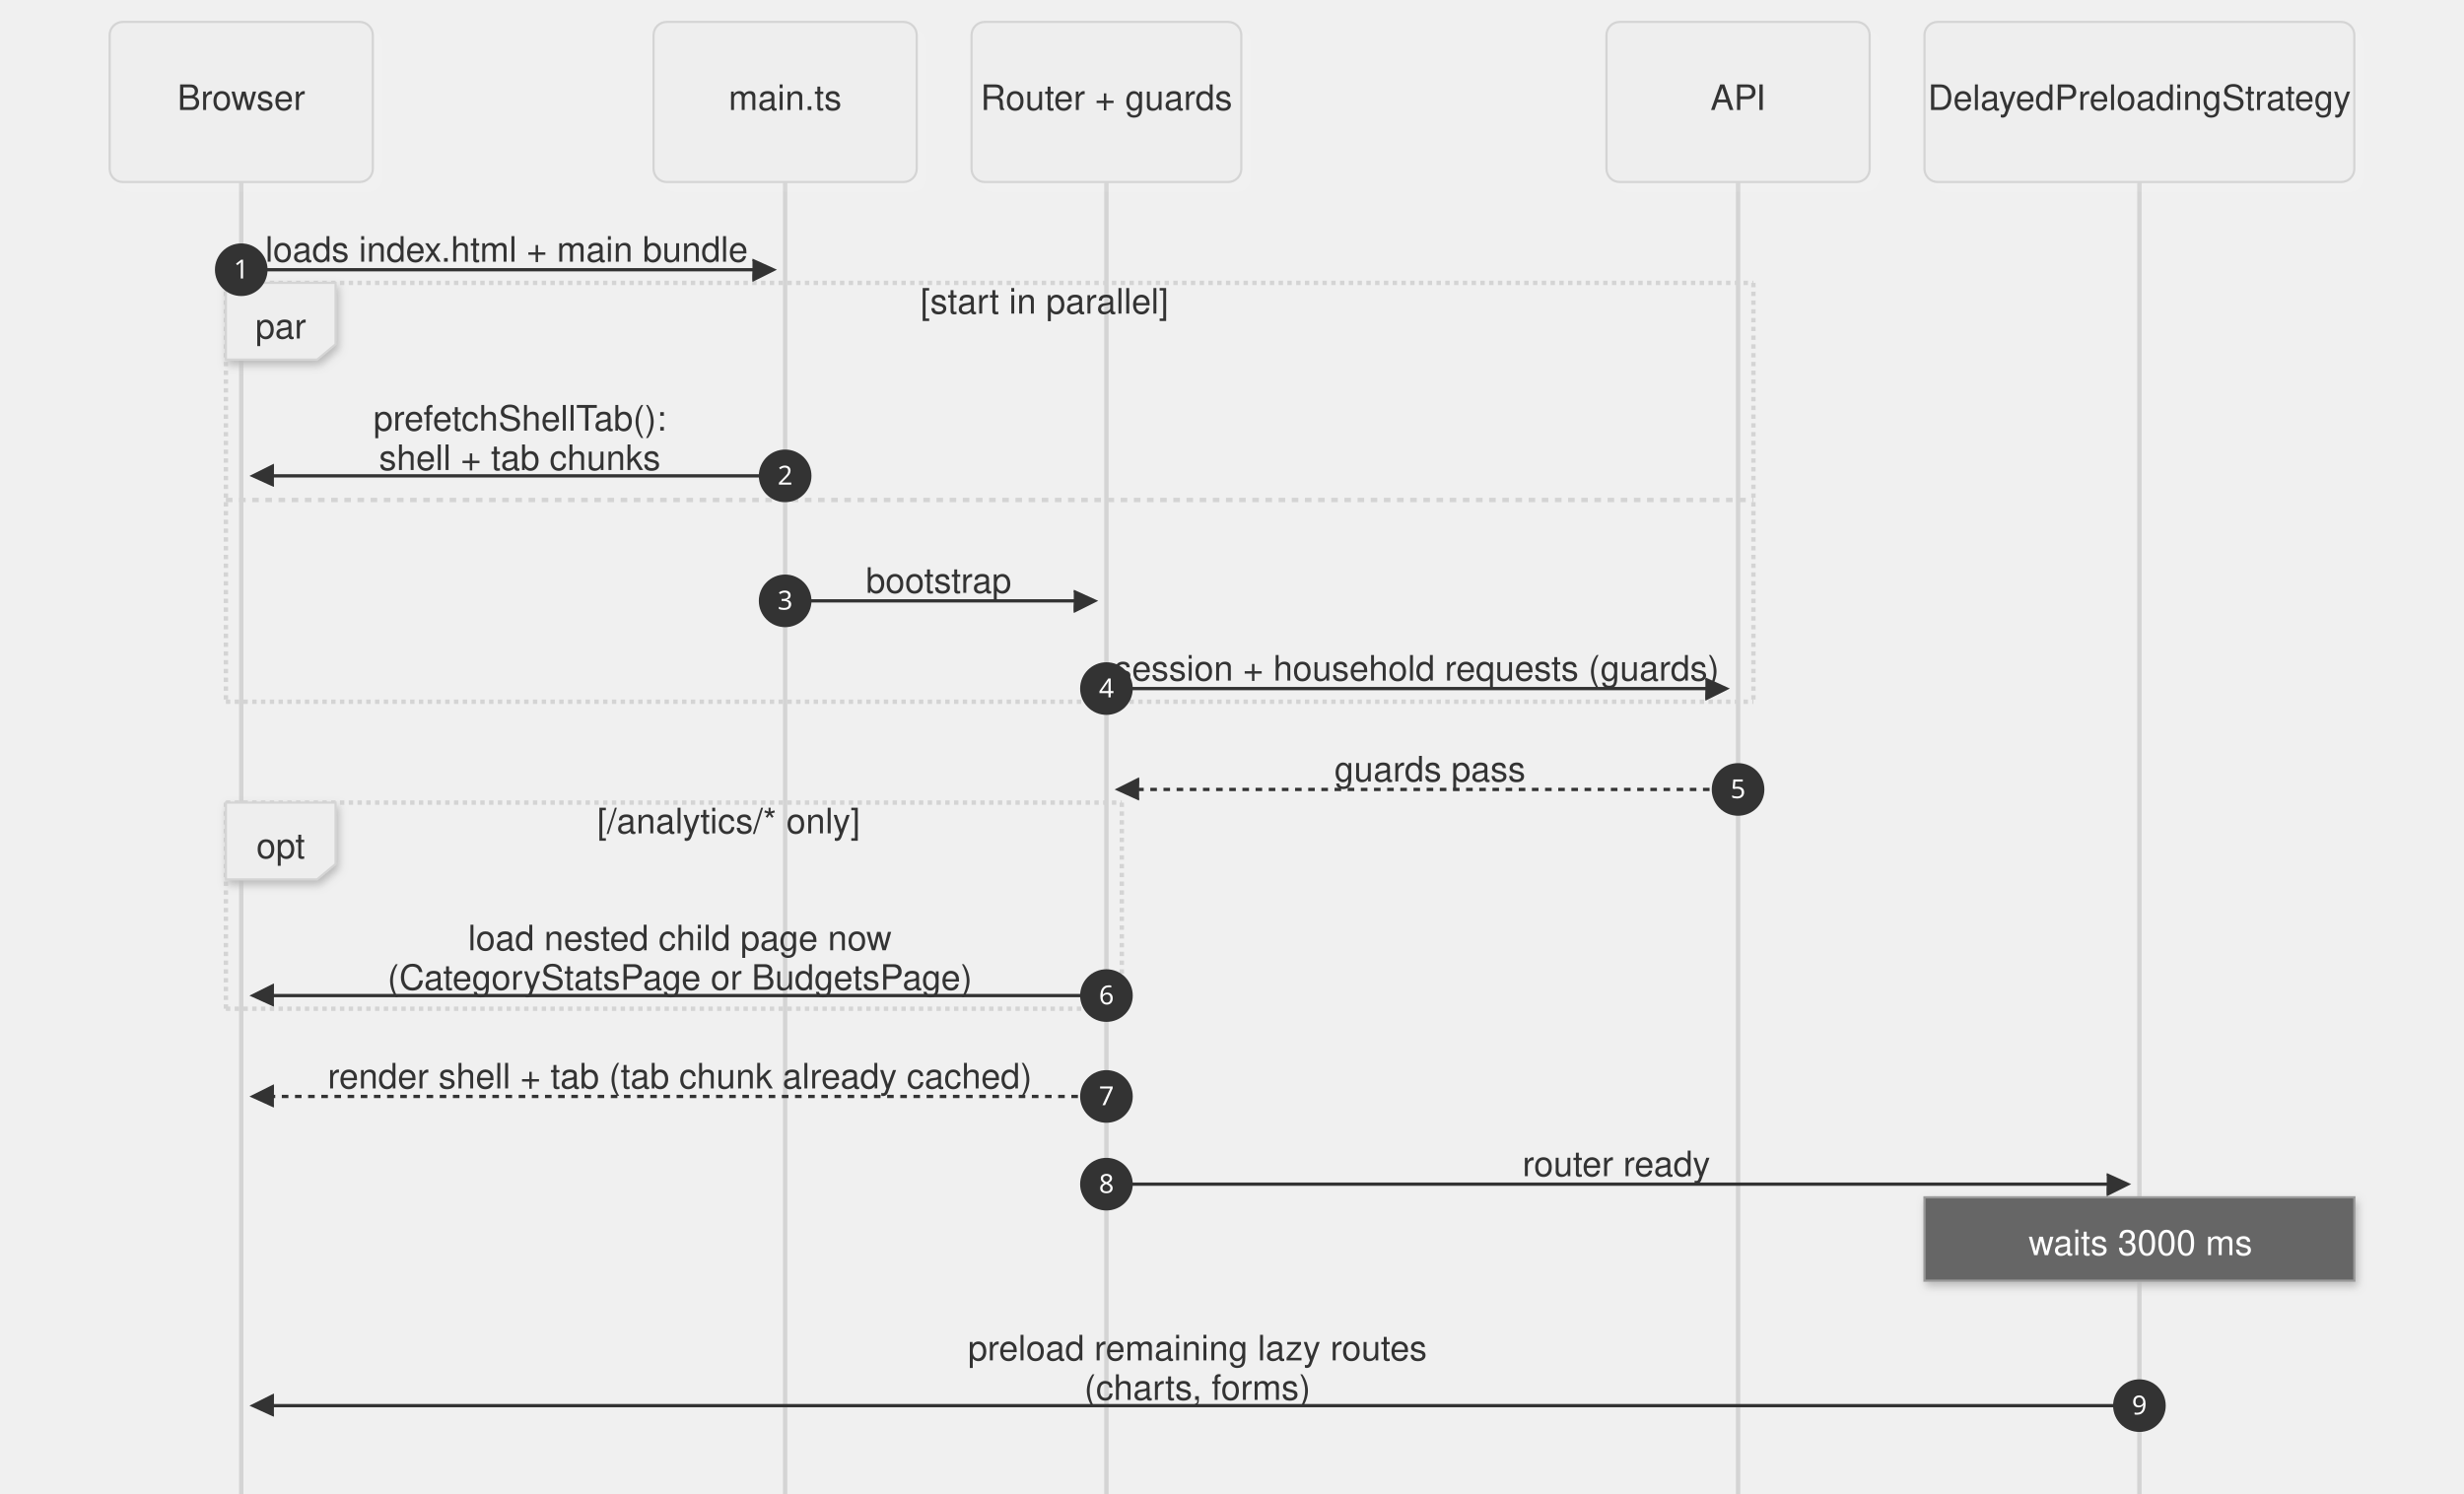
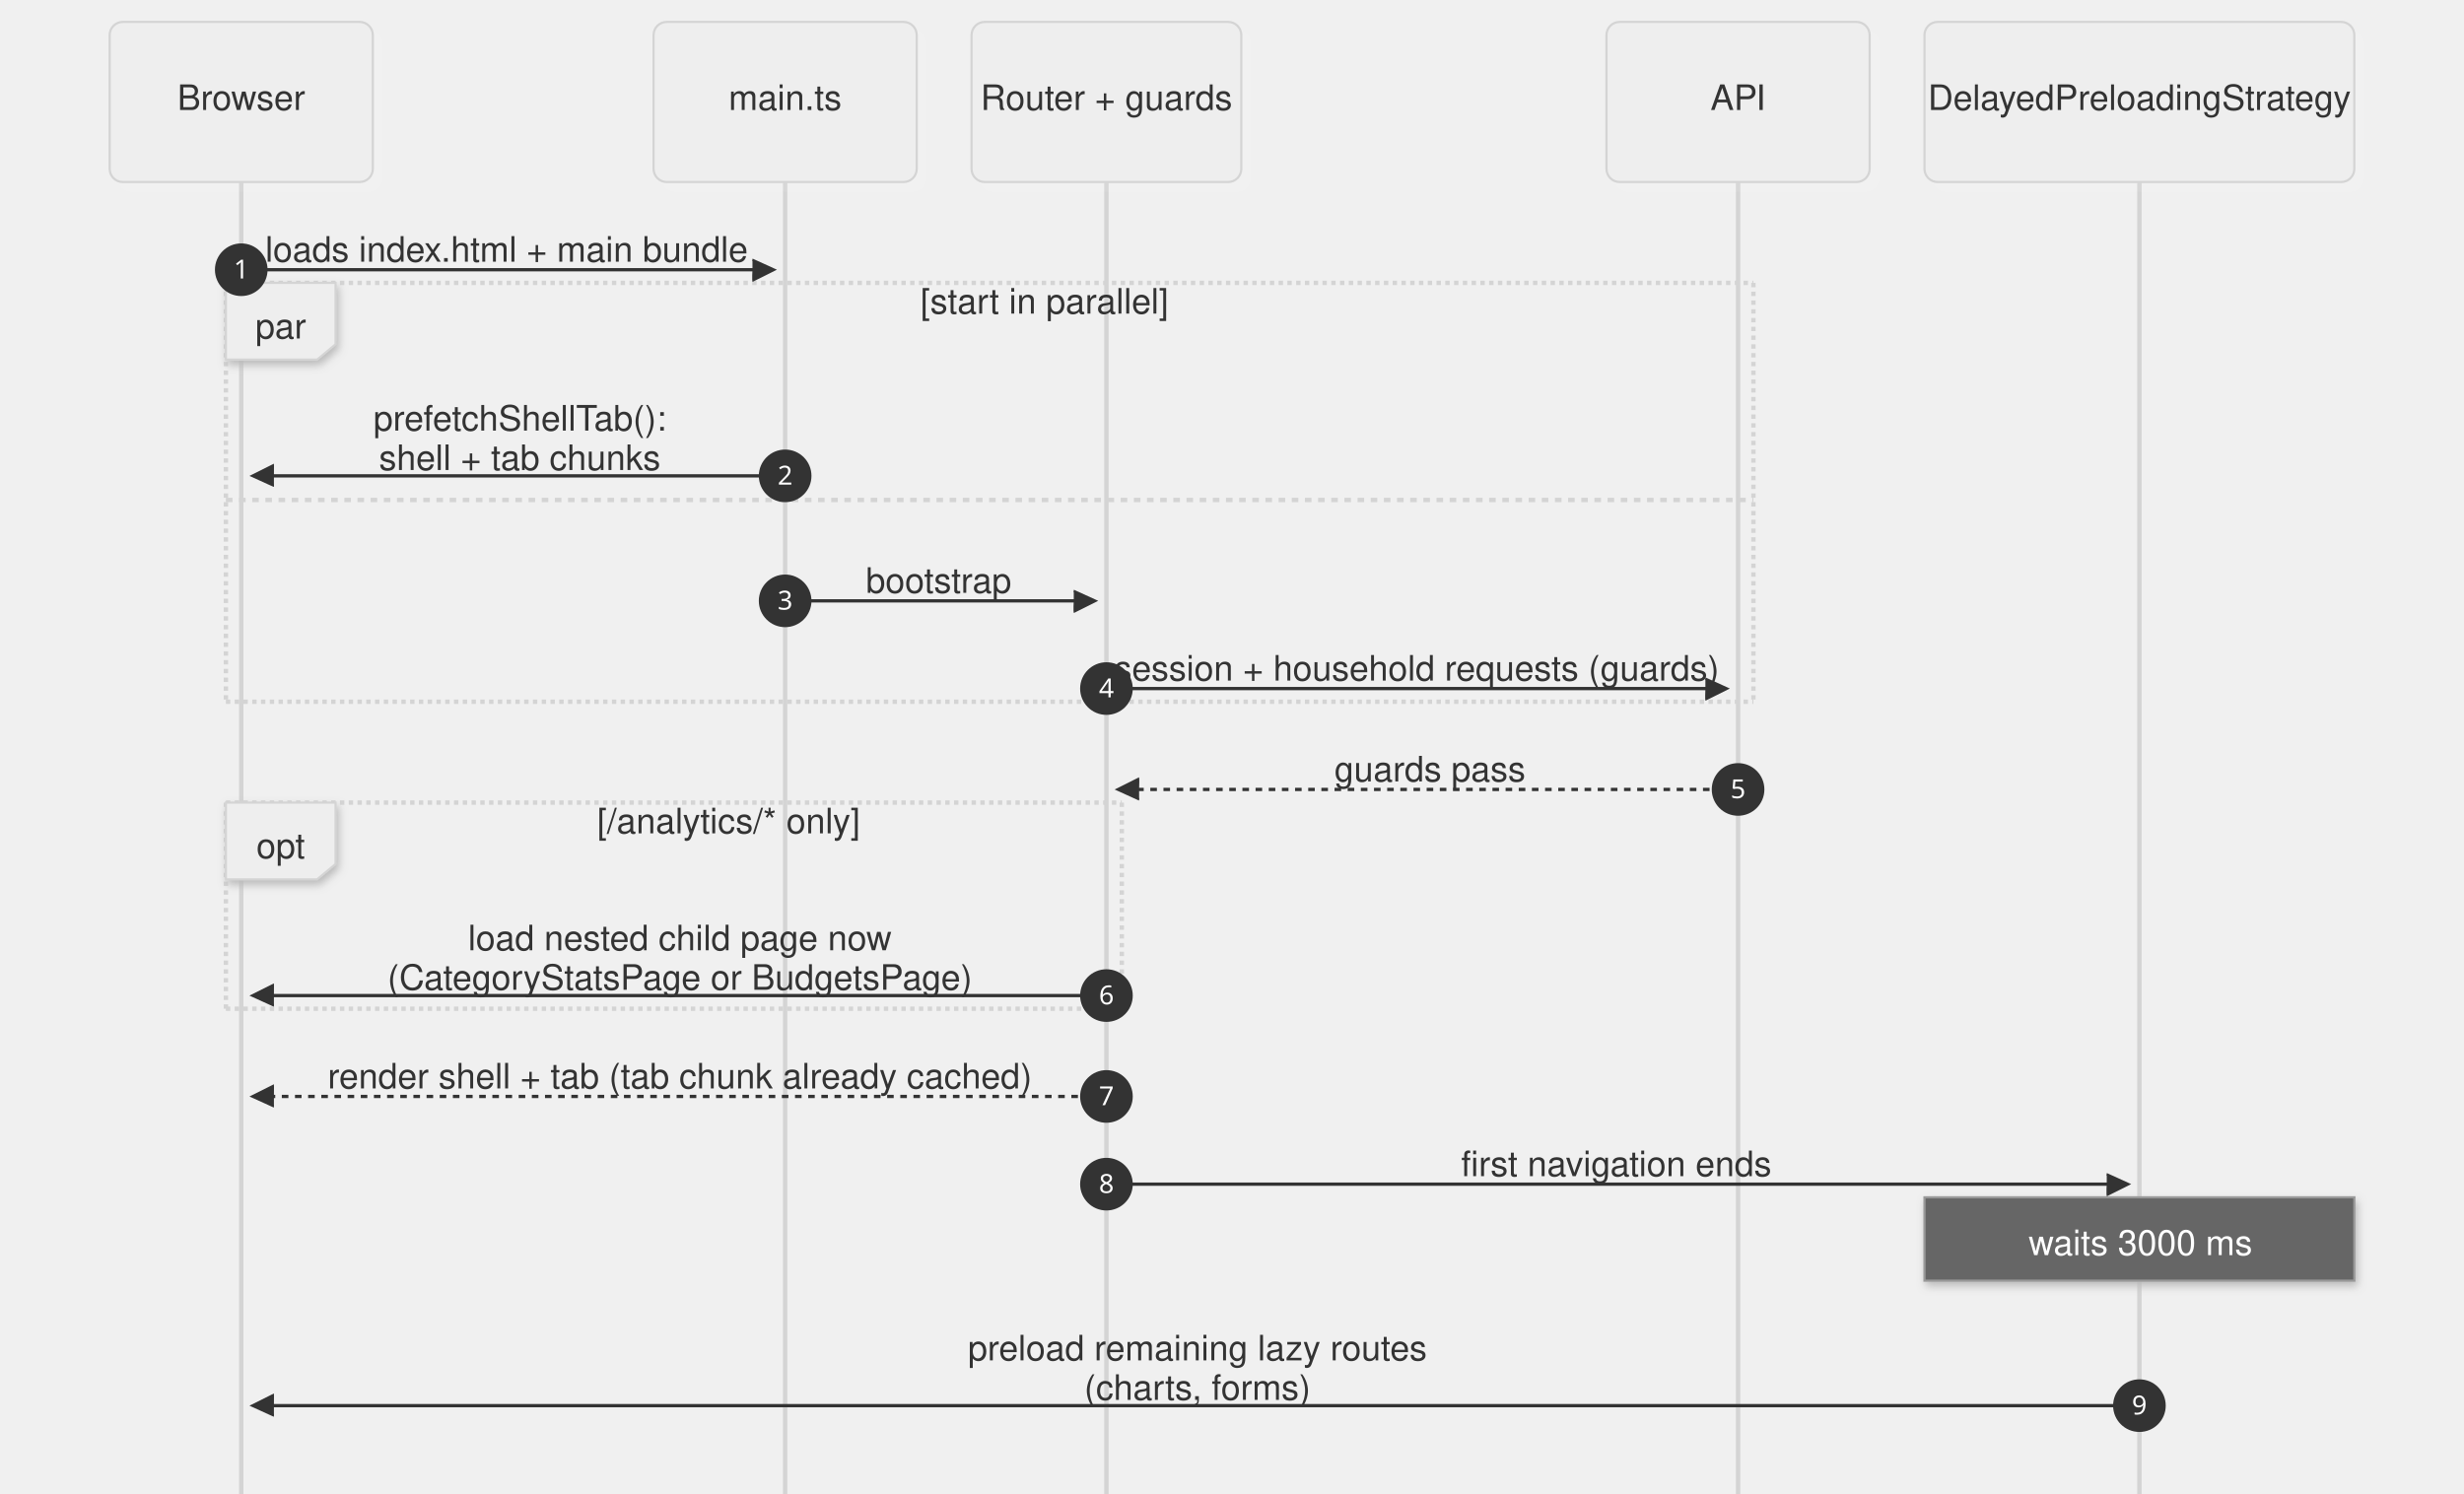
<svg xmlns="http://www.w3.org/2000/svg" id="my-svg" width="100%" style="max-width: 1123.5px; background-color: white;" viewBox="-50 -10 1123.5 681" role="graphics-document document" aria-roledescription="sequence">
  <g>
    <line id="actor4" x1="925.5" y1="73" x2="925.5" y2="2000" class="actor-line 200" stroke-width="0.5px" stroke="#999" name="P" data-et="life-line" data-id="P" />
    <g id="root-4" data-look="neo" data-et="participant" data-type="participant" data-id="P">
      <rect x="827.5" y="0" fill="#eaeaea" stroke="#666" width="196" height="73" name="P" rx="6" ry="6" class="actor actor-top" data-look="neo" filter="url(#my-svg-drop-shadow)" />
      <text x="925.5" y="36.5" dominant-baseline="central" alignment-baseline="central" class="actor actor-box" style="text-anchor: middle; font-size: 16px; font-weight: 400;">
        <tspan x="925.5" dy="0">DelayedPreloadingStrategy</tspan>
      </text>
    </g>
  </g>
  <g>
    <line id="actor3" x1="742.5" y1="73" x2="742.5" y2="2000" class="actor-line 200" stroke-width="0.5px" stroke="#999" name="API" data-et="life-line" data-id="API" />
    <g id="root-3" data-look="neo" data-et="participant" data-type="participant" data-id="API">
      <rect x="682.5" y="0" fill="#eaeaea" stroke="#666" width="120" height="73" name="API" rx="6" ry="6" class="actor actor-top" data-look="neo" filter="url(#my-svg-drop-shadow)" />
      <text x="742.5" y="36.5" dominant-baseline="central" alignment-baseline="central" class="actor actor-box" style="text-anchor: middle; font-size: 16px; font-weight: 400;">
        <tspan x="742.5" dy="0">API</tspan>
      </text>
    </g>
  </g>
  <g>
    <line id="actor2" x1="454.5" y1="73" x2="454.5" y2="2000" class="actor-line 200" stroke-width="0.5px" stroke="#999" name="R" data-et="life-line" data-id="R" />
    <g id="root-2" data-look="neo" data-et="participant" data-type="participant" data-id="R">
      <rect x="393" y="0" fill="#eaeaea" stroke="#666" width="123" height="73" name="R" rx="6" ry="6" class="actor actor-top" data-look="neo" filter="url(#my-svg-drop-shadow)" />
      <text x="454.5" y="36.5" dominant-baseline="central" alignment-baseline="central" class="actor actor-box" style="text-anchor: middle; font-size: 16px; font-weight: 400;">
        <tspan x="454.5" dy="0">Router + guards</tspan>
      </text>
    </g>
  </g>
  <g>
    <line id="actor1" x1="308" y1="73" x2="308" y2="2000" class="actor-line 200" stroke-width="0.5px" stroke="#999" name="M" data-et="life-line" data-id="M" />
    <g id="root-1" data-look="neo" data-et="participant" data-type="participant" data-id="M">
      <rect x="248" y="0" fill="#eaeaea" stroke="#666" width="120" height="73" name="M" rx="6" ry="6" class="actor actor-top" data-look="neo" filter="url(#my-svg-drop-shadow)" />
      <text x="308" y="36.5" dominant-baseline="central" alignment-baseline="central" class="actor actor-box" style="text-anchor: middle; font-size: 16px; font-weight: 400;">
        <tspan x="308" dy="0">main.ts</tspan>
      </text>
    </g>
  </g>
  <g>
    <line id="actor0" x1="60" y1="73" x2="60" y2="2000" class="actor-line 200" stroke-width="0.5px" stroke="#999" name="B" data-et="life-line" data-id="B" />
    <g id="root-0" data-look="neo" data-et="participant" data-type="participant" data-id="B">
      <rect x="0" y="0" fill="#eaeaea" stroke="#666" width="120" height="73" name="B" rx="6" ry="6" class="actor actor-top" data-look="neo" filter="url(#my-svg-drop-shadow)" />
      <text x="60" y="36.5" dominant-baseline="central" alignment-baseline="central" class="actor actor-box" style="text-anchor: middle; font-size: 16px; font-weight: 400;">
        <tspan x="60" dy="0">Browser</tspan>
      </text>
    </g>
  </g>
  <style>#my-svg{font-family:Helvetica Neue,Helvetica,Arial,sans-serif;font-size:14px;fill:#000000;}@keyframes edge-animation-frame{from{stroke-dashoffset:0;}}@keyframes dash{to{stroke-dashoffset:0;}}#my-svg .edge-animation-slow{stroke-dasharray:9,5!important;stroke-dashoffset:900;animation:dash 50s linear infinite;stroke-linecap:round;}#my-svg .edge-animation-fast{stroke-dasharray:9,5!important;stroke-dashoffset:900;animation:dash 20s linear infinite;stroke-linecap:round;}#my-svg .error-icon{fill:#552222;}#my-svg .error-text{fill:#552222;stroke:#552222;}#my-svg .edge-thickness-normal{stroke-width:1px;}#my-svg .edge-thickness-thick{stroke-width:3.5px;}#my-svg .edge-pattern-solid{stroke-dasharray:0;}#my-svg .edge-thickness-invisible{stroke-width:0;fill:none;}#my-svg .edge-pattern-dashed{stroke-dasharray:3;}#my-svg .edge-pattern-dotted{stroke-dasharray:2;}#my-svg .marker{fill:#666;stroke:#666;}#my-svg .marker.cross{stroke:#666;}#my-svg svg{font-family:Helvetica Neue,Helvetica,Arial,sans-serif;font-size:14px;}#my-svg p{margin:0;}#my-svg .actor{stroke:hsl(0, 0%, 83%);fill:#eee;stroke-width:1;}#my-svg rect.actor.outer-path[data-look="neo"]{filter:drop-shadow( 1px 2px 2px rgba(185,185,185,1));}#my-svg rect.note[data-look="neo"]{stroke:#999;fill:#666;filter:drop-shadow( 1px 2px 2px rgba(185,185,185,1));}#my-svg text.actor&gt;tspan{fill:#333;stroke:none;}#my-svg .actor-line{stroke:hsl(0, 0%, 83%);}#my-svg .innerArc{stroke-width:1.5;stroke-dasharray:none;}#my-svg .messageLine0{stroke-width:1.5;stroke-dasharray:none;stroke:#333;}#my-svg .messageLine1{stroke-width:1.5;stroke-dasharray:2,2;stroke:#333;}#my-svg [id$="-arrowhead"] path{fill:#333;stroke:#333;}#my-svg .sequenceNumber{fill:white;}#my-svg [id$="-sequencenumber"]{fill:#333;}#my-svg [id$="-crosshead"] path{fill:#333;stroke:#333;}#my-svg .messageText{fill:#333;stroke:none;}#my-svg .labelBox{stroke:hsl(0, 0%, 83%);fill:#eee;filter:drop-shadow( 1px 2px 2px rgba(185,185,185,1));}#my-svg .labelText,#my-svg .labelText&gt;tspan{fill:#333;stroke:none;}#my-svg .loopText,#my-svg .loopText&gt;tspan{fill:#333;stroke:none;}#my-svg .sectionTitle,#my-svg .sectionTitle&gt;tspan{fill:#333;stroke:none;}#my-svg .loopLine{stroke-width:2px;stroke-dasharray:2,2;stroke:hsl(0, 0%, 83%);fill:hsl(0, 0%, 83%);}#my-svg .note{stroke:#999;fill:#666;}#my-svg .noteText,#my-svg .noteText&gt;tspan{fill:#fff;stroke:none;}#my-svg .activation0{fill:#f4f4f4;stroke:#666;}#my-svg .activation1{fill:#f4f4f4;stroke:#666;}#my-svg .activation2{fill:#f4f4f4;stroke:#666;}#my-svg .actorPopupMenu{position:absolute;}#my-svg .actorPopupMenuPanel{position:absolute;fill:#eee;box-shadow:0px 8px 16px 0px rgba(0,0,0,0.2);filter:drop-shadow(3px 5px 2px rgb(0 0 0 / 0.4));}#my-svg .actor-man circle,#my-svg line{fill:#eee;stroke-width:2px;}#my-svg g rect.rect{filter:drop-shadow( 1px 2px 2px rgba(185,185,185,1));stroke:#999;}#my-svg .node .neo-node{stroke:#999;}#my-svg [data-look="neo"].node rect,#my-svg [data-look="neo"].cluster rect,#my-svg [data-look="neo"].node polygon{stroke:url(#my-svg-gradient);filter:drop-shadow( 1px 2px 2px rgba(185,185,185,1));}#my-svg [data-look="neo"].swimlane.cluster rect{filter:none;}#my-svg [data-look="neo"].node path{stroke:url(#my-svg-gradient);stroke-width:1px;}#my-svg [data-look="neo"].node .outer-path{filter:drop-shadow( 1px 2px 2px rgba(185,185,185,1));}#my-svg [data-look="neo"].node .neo-line path{stroke:#999;filter:none;}#my-svg [data-look="neo"].node circle{stroke:url(#my-svg-gradient);filter:drop-shadow( 1px 2px 2px rgba(185,185,185,1));}#my-svg [data-look="neo"].node circle .state-start{fill:#000000;}#my-svg [data-look="neo"].icon-shape .icon{fill:url(#my-svg-gradient);filter:drop-shadow( 1px 2px 2px rgba(185,185,185,1));}#my-svg [data-look="neo"].icon-shape .icon-neo path{stroke:url(#my-svg-gradient);filter:drop-shadow( 1px 2px 2px rgba(185,185,185,1));}#my-svg :root{--mermaid-font-family:"trebuchet ms",verdana,arial,sans-serif;}</style>
  <g />
  <defs>
    <symbol id="my-svg-computer" width="24" height="24">
      <path transform="scale(.5)" d="M2 2v13h20v-13h-20zm18 11h-16v-9h16v9zm-10.228 6l.466-1h3.524l.467 1h-4.457zm14.228 3h-24l2-6h2.104l-1.33 4h18.45l-1.297-4h2.073l2 6zm-5-10h-14v-7h14v7z" />
    </symbol>
  </defs>
  <defs>
    <symbol id="my-svg-database" fill-rule="evenodd" clip-rule="evenodd">
      <path transform="scale(.5)" d="M12.258.001l.256.004.255.005.253.008.251.01.249.012.247.015.246.016.242.019.241.02.239.023.236.024.233.027.231.028.229.031.225.032.223.034.22.036.217.038.214.04.211.041.208.043.205.045.201.046.198.048.194.05.191.051.187.053.183.054.18.056.175.057.172.059.168.06.163.061.16.063.155.064.15.066.074.033.073.033.071.034.07.034.069.035.068.035.067.035.066.035.064.036.064.036.062.036.06.036.06.037.058.037.058.037.055.038.055.038.053.038.052.038.051.039.05.039.048.039.047.039.045.04.044.04.043.04.041.04.04.041.039.041.037.041.036.041.034.041.033.042.032.042.03.042.029.042.027.042.026.043.024.043.023.043.021.043.02.043.018.044.017.043.015.044.013.044.012.044.011.045.009.044.007.045.006.045.004.045.002.045.001.045v17l-.001.045-.002.045-.004.045-.006.045-.007.045-.009.044-.011.045-.012.044-.013.044-.015.044-.017.043-.018.044-.02.043-.021.043-.023.043-.024.043-.026.043-.027.042-.029.042-.03.042-.032.042-.033.042-.034.041-.036.041-.037.041-.039.041-.04.041-.041.04-.043.04-.044.04-.045.04-.047.039-.048.039-.05.039-.051.039-.052.038-.053.038-.055.038-.055.038-.058.037-.058.037-.06.037-.06.036-.062.036-.064.036-.064.036-.066.035-.067.035-.068.035-.069.035-.07.034-.071.034-.073.033-.074.033-.15.066-.155.064-.16.063-.163.061-.168.06-.172.059-.175.057-.18.056-.183.054-.187.053-.191.051-.194.05-.198.048-.201.046-.205.045-.208.043-.211.041-.214.04-.217.038-.22.036-.223.034-.225.032-.229.031-.231.028-.233.027-.236.024-.239.023-.241.02-.242.019-.246.016-.247.015-.249.012-.251.01-.253.008-.255.005-.256.004-.258.001-.258-.001-.256-.004-.255-.005-.253-.008-.251-.01-.249-.012-.247-.015-.245-.016-.243-.019-.241-.02-.238-.023-.236-.024-.234-.027-.231-.028-.228-.031-.226-.032-.223-.034-.22-.036-.217-.038-.214-.04-.211-.041-.208-.043-.204-.045-.201-.046-.198-.048-.195-.05-.19-.051-.187-.053-.184-.054-.179-.056-.176-.057-.172-.059-.167-.06-.164-.061-.159-.063-.155-.064-.151-.066-.074-.033-.072-.033-.072-.034-.07-.034-.069-.035-.068-.035-.067-.035-.066-.035-.064-.036-.063-.036-.062-.036-.061-.036-.06-.037-.058-.037-.057-.037-.056-.038-.055-.038-.053-.038-.052-.038-.051-.039-.049-.039-.049-.039-.046-.039-.046-.04-.044-.04-.043-.04-.041-.04-.04-.041-.039-.041-.037-.041-.036-.041-.034-.041-.033-.042-.032-.042-.03-.042-.029-.042-.027-.042-.026-.043-.024-.043-.023-.043-.021-.043-.02-.043-.018-.044-.017-.043-.015-.044-.013-.044-.012-.044-.011-.045-.009-.044-.007-.045-.006-.045-.004-.045-.002-.045-.001-.045v-17l.001-.045.002-.045.004-.045.006-.045.007-.045.009-.044.011-.045.012-.044.013-.044.015-.044.017-.043.018-.044.02-.043.021-.043.023-.043.024-.043.026-.043.027-.042.029-.042.03-.042.032-.042.033-.042.034-.041.036-.041.037-.041.039-.041.04-.041.041-.04.043-.04.044-.04.046-.04.046-.039.049-.039.049-.039.051-.039.052-.038.053-.038.055-.038.056-.038.057-.037.058-.037.06-.037.061-.036.062-.036.063-.036.064-.036.066-.035.067-.035.068-.035.069-.035.07-.034.072-.034.072-.033.074-.033.151-.066.155-.064.159-.063.164-.061.167-.06.172-.059.176-.057.179-.056.184-.054.187-.053.19-.051.195-.05.198-.048.201-.046.204-.045.208-.043.211-.041.214-.04.217-.038.22-.036.223-.034.226-.032.228-.031.231-.028.234-.027.236-.024.238-.023.241-.02.243-.019.245-.016.247-.015.249-.012.251-.01.253-.008.255-.005.256-.004.258-.001.258.001zm-9.258 20.499v.01l.001.021.003.021.004.022.005.021.006.022.007.022.009.023.01.022.011.023.012.023.013.023.015.023.016.024.017.023.018.024.019.024.021.024.022.025.023.024.024.025.052.049.056.05.061.051.066.051.07.051.075.051.079.052.084.052.088.052.092.052.097.052.102.051.105.052.11.052.114.051.119.051.123.051.127.05.131.05.135.05.139.048.144.049.147.047.152.047.155.047.16.045.163.045.167.043.171.043.176.041.178.041.183.039.187.039.19.037.194.035.197.035.202.033.204.031.209.03.212.029.216.027.219.025.222.024.226.021.23.02.233.018.236.016.24.015.243.012.246.01.249.008.253.005.256.004.259.001.26-.001.257-.004.254-.005.25-.008.247-.011.244-.012.241-.014.237-.016.233-.018.231-.021.226-.021.224-.024.22-.026.216-.027.212-.028.21-.031.205-.031.202-.034.198-.034.194-.036.191-.037.187-.039.183-.04.179-.04.175-.042.172-.043.168-.044.163-.045.16-.046.155-.046.152-.047.148-.048.143-.049.139-.049.136-.05.131-.05.126-.05.123-.051.118-.052.114-.051.11-.052.106-.052.101-.052.096-.052.092-.052.088-.053.083-.051.079-.052.074-.052.07-.051.065-.051.06-.051.056-.05.051-.05.023-.024.023-.025.021-.024.02-.024.019-.024.018-.024.017-.024.015-.023.014-.024.013-.023.012-.023.01-.023.01-.022.008-.022.006-.022.006-.022.004-.022.004-.021.001-.021.001-.021v-4.127l-.077.055-.08.053-.083.054-.085.053-.087.052-.09.052-.093.051-.095.05-.097.05-.1.049-.102.049-.105.048-.106.047-.109.047-.111.046-.114.045-.115.045-.118.044-.12.043-.122.042-.124.042-.126.041-.128.04-.13.04-.132.038-.134.038-.135.037-.138.037-.139.035-.142.035-.143.034-.144.033-.147.032-.148.031-.15.03-.151.03-.153.029-.154.027-.156.027-.158.026-.159.025-.161.024-.162.023-.163.022-.165.021-.166.02-.167.019-.169.018-.169.017-.171.016-.173.015-.173.014-.175.013-.175.012-.177.011-.178.01-.179.008-.179.008-.181.006-.182.005-.182.004-.184.003-.184.002h-.37l-.184-.002-.184-.003-.182-.004-.182-.005-.181-.006-.179-.008-.179-.008-.178-.01-.176-.011-.176-.012-.175-.013-.173-.014-.172-.015-.171-.016-.17-.017-.169-.018-.167-.019-.166-.02-.165-.021-.163-.022-.162-.023-.161-.024-.159-.025-.157-.026-.156-.027-.155-.027-.153-.029-.151-.03-.15-.03-.148-.031-.146-.032-.145-.033-.143-.034-.141-.035-.14-.035-.137-.037-.136-.037-.134-.038-.132-.038-.13-.04-.128-.04-.126-.041-.124-.042-.122-.042-.12-.044-.117-.043-.116-.045-.113-.045-.112-.046-.109-.047-.106-.047-.105-.048-.102-.049-.1-.049-.097-.05-.095-.05-.093-.052-.09-.051-.087-.052-.085-.053-.083-.054-.08-.054-.077-.054v4.127zm0-5.654v.011l.001.021.003.021.004.021.005.022.006.022.007.022.009.022.01.022.011.023.012.023.013.023.015.024.016.023.017.024.018.024.019.024.021.024.022.024.023.025.024.024.052.05.056.05.061.05.066.051.07.051.075.052.079.051.084.052.088.052.092.052.097.052.102.052.105.052.11.051.114.051.119.052.123.05.127.051.131.05.135.049.139.049.144.048.147.048.152.047.155.046.16.045.163.045.167.044.171.042.176.042.178.04.183.04.187.038.19.037.194.036.197.034.202.033.204.032.209.03.212.028.216.027.219.025.222.024.226.022.23.02.233.018.236.016.24.014.243.012.246.01.249.008.253.006.256.003.259.001.26-.001.257-.003.254-.006.25-.008.247-.01.244-.012.241-.015.237-.016.233-.018.231-.02.226-.022.224-.024.22-.025.216-.027.212-.029.21-.03.205-.032.202-.033.198-.035.194-.036.191-.037.187-.039.183-.039.179-.041.175-.042.172-.043.168-.044.163-.045.16-.045.155-.047.152-.047.148-.048.143-.048.139-.05.136-.049.131-.05.126-.051.123-.051.118-.051.114-.052.11-.052.106-.052.101-.052.096-.052.092-.052.088-.052.083-.052.079-.052.074-.051.07-.052.065-.051.06-.05.056-.051.051-.049.023-.025.023-.024.021-.025.02-.024.019-.024.018-.024.017-.024.015-.023.014-.023.013-.024.012-.022.01-.023.01-.023.008-.022.006-.022.006-.022.004-.021.004-.022.001-.021.001-.021v-4.139l-.077.054-.08.054-.083.054-.085.052-.087.053-.09.051-.093.051-.095.051-.097.05-.1.049-.102.049-.105.048-.106.047-.109.047-.111.046-.114.045-.115.044-.118.044-.12.044-.122.042-.124.042-.126.041-.128.04-.13.039-.132.039-.134.038-.135.037-.138.036-.139.036-.142.035-.143.033-.144.033-.147.033-.148.031-.15.03-.151.03-.153.028-.154.028-.156.027-.158.026-.159.025-.161.024-.162.023-.163.022-.165.021-.166.02-.167.019-.169.018-.169.017-.171.016-.173.015-.173.014-.175.013-.175.012-.177.011-.178.009-.179.009-.179.007-.181.007-.182.005-.182.004-.184.003-.184.002h-.37l-.184-.002-.184-.003-.182-.004-.182-.005-.181-.007-.179-.007-.179-.009-.178-.009-.176-.011-.176-.012-.175-.013-.173-.014-.172-.015-.171-.016-.17-.017-.169-.018-.167-.019-.166-.02-.165-.021-.163-.022-.162-.023-.161-.024-.159-.025-.157-.026-.156-.027-.155-.028-.153-.028-.151-.03-.15-.03-.148-.031-.146-.033-.145-.033-.143-.033-.141-.035-.14-.036-.137-.036-.136-.037-.134-.038-.132-.039-.13-.039-.128-.04-.126-.041-.124-.042-.122-.043-.12-.043-.117-.044-.116-.044-.113-.046-.112-.046-.109-.046-.106-.047-.105-.048-.102-.049-.1-.049-.097-.05-.095-.051-.093-.051-.09-.051-.087-.053-.085-.052-.083-.054-.08-.054-.077-.054v4.139zm0-5.666v.011l.001.02.003.022.004.021.005.022.006.021.007.022.009.023.01.022.011.023.012.023.013.023.015.023.016.024.017.024.018.023.019.024.021.025.022.024.023.024.024.025.052.05.056.05.061.05.066.051.07.051.075.052.079.051.084.052.088.052.092.052.097.052.102.052.105.051.11.052.114.051.119.051.123.051.127.05.131.05.135.05.139.049.144.048.147.048.152.047.155.046.16.045.163.045.167.043.171.043.176.042.178.04.183.04.187.038.19.037.194.036.197.034.202.033.204.032.209.03.212.028.216.027.219.025.222.024.226.021.23.02.233.018.236.017.24.014.243.012.246.01.249.008.253.006.256.003.259.001.26-.001.257-.003.254-.006.25-.008.247-.01.244-.013.241-.014.237-.016.233-.018.231-.02.226-.022.224-.024.22-.025.216-.027.212-.029.21-.03.205-.032.202-.033.198-.035.194-.036.191-.037.187-.039.183-.039.179-.041.175-.042.172-.043.168-.044.163-.045.16-.045.155-.047.152-.047.148-.048.143-.049.139-.049.136-.049.131-.051.126-.05.123-.051.118-.052.114-.051.11-.052.106-.052.101-.052.096-.052.092-.052.088-.052.083-.052.079-.052.074-.052.07-.051.065-.051.06-.051.056-.05.051-.049.023-.025.023-.025.021-.024.02-.024.019-.024.018-.024.017-.024.015-.023.014-.024.013-.023.012-.023.01-.022.01-.023.008-.022.006-.022.006-.022.004-.022.004-.021.001-.021.001-.021v-4.153l-.077.054-.08.054-.083.053-.085.053-.087.053-.09.051-.093.051-.095.051-.097.05-.1.049-.102.048-.105.048-.106.048-.109.046-.111.046-.114.046-.115.044-.118.044-.12.043-.122.043-.124.042-.126.041-.128.04-.13.039-.132.039-.134.038-.135.037-.138.036-.139.036-.142.034-.143.034-.144.033-.147.032-.148.032-.15.03-.151.03-.153.028-.154.028-.156.027-.158.026-.159.024-.161.024-.162.023-.163.023-.165.021-.166.02-.167.019-.169.018-.169.017-.171.016-.173.015-.173.014-.175.013-.175.012-.177.01-.178.01-.179.009-.179.007-.181.006-.182.006-.182.004-.184.003-.184.001-.185.001-.185-.001-.184-.001-.184-.003-.182-.004-.182-.006-.181-.006-.179-.007-.179-.009-.178-.01-.176-.01-.176-.012-.175-.013-.173-.014-.172-.015-.171-.016-.17-.017-.169-.018-.167-.019-.166-.02-.165-.021-.163-.023-.162-.023-.161-.024-.159-.024-.157-.026-.156-.027-.155-.028-.153-.028-.151-.03-.15-.03-.148-.032-.146-.032-.145-.033-.143-.034-.141-.034-.14-.036-.137-.036-.136-.037-.134-.038-.132-.039-.13-.039-.128-.041-.126-.041-.124-.041-.122-.043-.12-.043-.117-.044-.116-.044-.113-.046-.112-.046-.109-.046-.106-.048-.105-.048-.102-.048-.1-.05-.097-.049-.095-.051-.093-.051-.09-.052-.087-.052-.085-.053-.083-.053-.08-.054-.077-.054v4.153zm8.74-8.179l-.257.004-.254.005-.25.008-.247.011-.244.012-.241.014-.237.016-.233.018-.231.021-.226.022-.224.023-.22.026-.216.027-.212.028-.21.031-.205.032-.202.033-.198.034-.194.036-.191.038-.187.038-.183.04-.179.041-.175.042-.172.043-.168.043-.163.045-.16.046-.155.046-.152.048-.148.048-.143.048-.139.049-.136.05-.131.05-.126.051-.123.051-.118.051-.114.052-.11.052-.106.052-.101.052-.096.052-.092.052-.088.052-.083.052-.079.052-.074.051-.07.052-.065.051-.06.05-.056.05-.051.05-.023.025-.023.024-.021.024-.02.025-.019.024-.018.024-.017.023-.015.024-.014.023-.013.023-.012.023-.01.023-.01.022-.008.022-.006.023-.006.021-.004.022-.004.021-.001.021-.001.021.001.021.001.021.004.021.004.022.006.021.006.023.008.022.01.022.01.023.012.023.013.023.014.023.015.024.017.023.018.024.019.024.02.025.021.024.023.024.023.025.051.05.056.05.06.05.065.051.07.052.074.051.079.052.083.052.088.052.092.052.096.052.101.052.106.052.11.052.114.052.118.051.123.051.126.051.131.05.136.05.139.049.143.048.148.048.152.048.155.046.16.046.163.045.168.043.172.043.175.042.179.041.183.04.187.038.191.038.194.036.198.034.202.033.205.032.21.031.212.028.216.027.22.026.224.023.226.022.231.021.233.018.237.016.241.014.244.012.247.011.25.008.254.005.257.004.26.001.26-.001.257-.004.254-.005.25-.008.247-.011.244-.012.241-.014.237-.016.233-.018.231-.021.226-.022.224-.023.22-.026.216-.027.212-.028.21-.031.205-.032.202-.033.198-.034.194-.036.191-.038.187-.038.183-.04.179-.041.175-.042.172-.043.168-.043.163-.045.16-.046.155-.046.152-.048.148-.048.143-.048.139-.049.136-.05.131-.05.126-.051.123-.051.118-.051.114-.052.11-.052.106-.052.101-.052.096-.052.092-.052.088-.052.083-.052.079-.052.074-.051.07-.052.065-.051.06-.05.056-.05.051-.05.023-.025.023-.024.021-.024.02-.025.019-.024.018-.024.017-.023.015-.024.014-.023.013-.023.012-.023.01-.023.01-.022.008-.022.006-.023.006-.021.004-.022.004-.021.001-.021.001-.021-.001-.021-.001-.021-.004-.021-.004-.022-.006-.021-.006-.023-.008-.022-.01-.022-.01-.023-.012-.023-.013-.023-.014-.023-.015-.024-.017-.023-.018-.024-.019-.024-.02-.025-.021-.024-.023-.024-.023-.025-.051-.05-.056-.05-.06-.05-.065-.051-.07-.052-.074-.051-.079-.052-.083-.052-.088-.052-.092-.052-.096-.052-.101-.052-.106-.052-.11-.052-.114-.052-.118-.051-.123-.051-.126-.051-.131-.05-.136-.05-.139-.049-.143-.048-.148-.048-.152-.048-.155-.046-.16-.046-.163-.045-.168-.043-.172-.043-.175-.042-.179-.041-.183-.04-.187-.038-.191-.038-.194-.036-.198-.034-.202-.033-.205-.032-.21-.031-.212-.028-.216-.027-.22-.026-.224-.023-.226-.022-.231-.021-.233-.018-.237-.016-.241-.014-.244-.012-.247-.011-.25-.008-.254-.005-.257-.004-.26-.001-.26.001z" />
    </symbol>
  </defs>
  <defs>
    <symbol id="my-svg-clock" width="24" height="24">
      <path transform="scale(.5)" d="M12 2c5.514 0 10 4.486 10 10s-4.486 10-10 10-10-4.486-10-10 4.486-10 10-10zm0-2c-6.627 0-12 5.373-12 12s5.373 12 12 12 12-5.373 12-12-5.373-12-12-12zm5.848 12.459c.202.038.202.333.001.372-1.907.361-6.045 1.111-6.547 1.111-.719 0-1.301-.582-1.301-1.301 0-.512.77-5.447 1.125-7.445.034-.192.312-.181.343.014l.985 6.238 5.394 1.011z" />
    </symbol>
  </defs>
  <defs>
    <marker id="my-svg-arrowhead" refX="7.9" refY="5" markerUnits="userSpaceOnUse" markerWidth="12" markerHeight="12" orient="auto-start-reverse">
      <path d="M -1 0 L 10 5 L 0 10 z" />
    </marker>
  </defs>
  <defs>
    <marker id="my-svg-crosshead" markerWidth="15" markerHeight="8" orient="auto" refX="4" refY="4.5">
      <path fill="none" stroke="#000000" stroke-width="1pt" d="M 1,2 L 6,7 M 6,2 L 1,7" style="stroke-dasharray: 0, 0;" />
    </marker>
  </defs>
  <defs>
    <marker id="my-svg-filled-head" refX="15.5" refY="7" markerWidth="20" markerHeight="28" orient="auto">
      <path d="M 18,7 L9,13 L14,7 L9,1 Z" />
    </marker>
  </defs>
  <defs>
    <marker id="my-svg-sequencenumber" refX="15" refY="15" markerWidth="60" markerHeight="40" orient="auto">
      <circle cx="15" cy="15" r="6" />
    </marker>
  </defs>
  <defs>
    <marker id="my-svg-solidTopArrowHead" refX="7.9" refY="7.25" markerUnits="userSpaceOnUse" markerWidth="12" markerHeight="12" orient="auto-start-reverse">
      <path d="M 0 0 L 10 8 L 0 8 z" />
    </marker>
  </defs>
  <defs>
    <marker id="my-svg-solidBottomArrowHead" refX="7.9" refY="0.75" markerUnits="userSpaceOnUse" markerWidth="12" markerHeight="12" orient="auto-start-reverse">
      <path d="M 0 0 L 10 0 L 0 8 z" />
    </marker>
  </defs>
  <defs>
    <marker id="my-svg-stickTopArrowHead" refX="7.5" refY="7" markerUnits="userSpaceOnUse" markerWidth="12" markerHeight="12" orient="auto-start-reverse">
      <path d="M 0 0 L 7 7" stroke="black" stroke-width="1.5" fill="none" />
    </marker>
  </defs>
  <defs>
    <marker id="my-svg-stickBottomArrowHead" refX="7.5" refY="0" markerUnits="userSpaceOnUse" markerWidth="12" markerHeight="12" orient="auto-start-reverse">
      <path d="M 0 7 L 7 0" stroke="black" stroke-width="1.5" fill="none" />
    </marker>
  </defs>
  <defs>
    <filter id="my-svg-drop-shadow" height="130%" width="130%">
      <feDropShadow dx="4" dy="4" stdDeviation="0" flood-opacity="0.06" flood-color="#FFFFFF" />
    </filter>
  </defs>
  <g data-et="control-structure" data-id="i7">
    <line x1="53" y1="119" x2="749.5" y2="119" class="loopLine" />
    <line x1="749.5" y1="119" x2="749.5" y2="310" class="loopLine" />
    <line x1="53" y1="310" x2="749.5" y2="310" class="loopLine" />
    <line x1="53" y1="119" x2="53" y2="310" class="loopLine" />
    <line x1="53" y1="218" x2="749.5" y2="218" class="loopLine" style="stroke-dasharray: 3, 3;" />
    <polygon points="53,119 103,119 103,147 94.6,154 53,154" class="labelBox" />
    <text x="78" y="139" text-anchor="middle" dominant-baseline="middle" alignment-baseline="middle" class="labelText" style="font-size: 16px; font-weight: 400;">par</text>
    <text x="426.25" y="133" text-anchor="middle" class="loopText" style="font-size: 16px; font-weight: 400;">
      <tspan x="426.25">[start in parallel]</tspan>
    </text>
  </g>
  <g data-et="control-structure" data-id="i11">
    <line x1="53" y1="356" x2="461.5" y2="356" class="loopLine" />
    <line x1="461.5" y1="356" x2="461.5" y2="450" class="loopLine" />
    <line x1="53" y1="450" x2="461.5" y2="450" class="loopLine" />
    <line x1="53" y1="356" x2="53" y2="450" class="loopLine" />
    <polygon points="53,356 103,356 103,384 94.6,391 53,391" class="labelBox" />
    <text x="78" y="376" text-anchor="middle" dominant-baseline="middle" alignment-baseline="middle" class="labelText" style="font-size: 16px; font-weight: 400;">opt</text>
    <text x="282.25" y="370" text-anchor="middle" class="loopText" style="font-size: 16px; font-weight: 400;">
      <tspan x="282.25">[/analytics/* only]</tspan>
    </text>
  </g>
  <g data-et="note" data-id="i14">
    <rect x="827.5" y="536" fill="#EDF2AE" stroke="#666" width="196" height="38" class="note" data-look="neo" />
    <text x="926" y="541" text-anchor="middle" dominant-baseline="middle" alignment-baseline="middle" class="noteText" dy="1em" style="font-size: 16px; font-weight: 400;">
      <tspan x="926">waits 3000 ms</tspan>
    </text>
  </g>
  <text x="181" y="88" text-anchor="middle" dominant-baseline="middle" alignment-baseline="middle" class="messageText" dy="1em" style="font-size: 16px; font-weight: 400;">loads index.html + main bundle</text>
  <line x1="67" y1="113" x2="301" y2="113" class="messageLine0" data-et="message" data-id="i1" data-from="B" data-to="M" stroke-width="2" stroke="none" marker-end="url(#my-svg-arrowhead)" style="fill: none;" />
  <line x1="60" y1="113" x2="60" y2="113" stroke-width="0" marker-start="url(#my-svg-sequencenumber)" />
  <text x="60" y="117" font-family="sans-serif" font-size="12px" text-anchor="middle" class="sequenceNumber">1</text>
  <text x="187" y="165" text-anchor="middle" dominant-baseline="middle" alignment-baseline="middle" class="messageText" dy="1em" style="font-size: 16px; font-weight: 400;">prefetchShellTab():</text>
  <text x="187" y="183" text-anchor="middle" dominant-baseline="middle" alignment-baseline="middle" class="messageText" dy="1em" style="font-size: 16px; font-weight: 400;">shell + tab chunks</text>
  <line x1="313" y1="207" x2="67" y2="207" class="messageLine0" data-et="message" data-id="i3" data-from="M" data-to="B" stroke-width="2" stroke="none" marker-end="url(#my-svg-arrowhead)" style="fill: none;" />
  <line x1="308" y1="207" x2="308" y2="207" stroke-width="0" marker-start="url(#my-svg-sequencenumber)" />
  <text x="308" y="211" font-family="sans-serif" font-size="12px" text-anchor="middle" class="sequenceNumber">2</text>
  <text x="378" y="239" text-anchor="middle" dominant-baseline="middle" alignment-baseline="middle" class="messageText" dy="1em" style="font-size: 16px; font-weight: 400;">bootstrap</text>
  <line x1="315" y1="264" x2="447.5" y2="264" class="messageLine0" data-et="message" data-id="i5" data-from="M" data-to="R" stroke-width="2" stroke="none" marker-end="url(#my-svg-arrowhead)" style="fill: none;" />
  <line x1="308" y1="264" x2="308" y2="264" stroke-width="0" marker-start="url(#my-svg-sequencenumber)" />
  <text x="308" y="268" font-family="sans-serif" font-size="12px" text-anchor="middle" class="sequenceNumber">3</text>
  <text x="596" y="279" text-anchor="middle" dominant-baseline="middle" alignment-baseline="middle" class="messageText" dy="1em" style="font-size: 16px; font-weight: 400;">session + household requests (guards)</text>
  <line x1="461.5" y1="304" x2="735.5" y2="304" class="messageLine0" data-et="message" data-id="i6" data-from="R" data-to="API" stroke-width="2" stroke="none" marker-end="url(#my-svg-arrowhead)" style="fill: none;" />
  <line x1="454.5" y1="304" x2="454.5" y2="304" stroke-width="0" marker-start="url(#my-svg-sequencenumber)" />
  <text x="454.5" y="308" font-family="sans-serif" font-size="12px" text-anchor="middle" class="sequenceNumber">4</text>
  <text x="602" y="325" text-anchor="middle" dominant-baseline="middle" alignment-baseline="middle" class="messageText" dy="1em" style="font-size: 16px; font-weight: 400;">guards pass</text>
  <line x1="747.5" y1="350" x2="461.5" y2="350" class="messageLine1" data-et="message" data-id="i8" data-from="API" data-to="R" stroke-width="2" stroke="none" marker-end="url(#my-svg-arrowhead)" style="stroke-dasharray: 3, 3; fill: none;" />
  <line x1="742.5" y1="350" x2="742.5" y2="350" stroke-width="0" marker-start="url(#my-svg-sequencenumber)" />
  <text x="742.5" y="354" font-family="sans-serif" font-size="12px" text-anchor="middle" class="sequenceNumber">5</text>
  <text x="260" y="402" text-anchor="middle" dominant-baseline="middle" alignment-baseline="middle" class="messageText" dy="1em" style="font-size: 16px; font-weight: 400;">load nested child page now</text>
  <text x="260" y="420" text-anchor="middle" dominant-baseline="middle" alignment-baseline="middle" class="messageText" dy="1em" style="font-size: 16px; font-weight: 400;">(CategoryStatsPage or BudgetsPage)</text>
  <line x1="459.5" y1="444" x2="67" y2="444" class="messageLine0" data-et="message" data-id="i10" data-from="R" data-to="B" stroke-width="2" stroke="none" marker-end="url(#my-svg-arrowhead)" style="fill: none;" />
  <line x1="454.5" y1="444" x2="454.5" y2="444" stroke-width="0" marker-start="url(#my-svg-sequencenumber)" />
  <text x="454.5" y="448" font-family="sans-serif" font-size="12px" text-anchor="middle" class="sequenceNumber">6</text>
  <text x="260" y="465" text-anchor="middle" dominant-baseline="middle" alignment-baseline="middle" class="messageText" dy="1em" style="font-size: 16px; font-weight: 400;">render shell + tab (tab chunk already cached)</text>
  <line x1="459.5" y1="490" x2="67" y2="490" class="messageLine1" data-et="message" data-id="i12" data-from="R" data-to="B" stroke-width="2" stroke="none" marker-end="url(#my-svg-arrowhead)" style="stroke-dasharray: 3, 3; fill: none;" />
  <line x1="454.5" y1="490" x2="454.5" y2="490" stroke-width="0" marker-start="url(#my-svg-sequencenumber)" />
  <text x="454.5" y="494" font-family="sans-serif" font-size="12px" text-anchor="middle" class="sequenceNumber">7</text>
-   <text x="687" y="505" text-anchor="middle" dominant-baseline="middle" alignment-baseline="middle" class="messageText" dy="1em" style="font-size: 16px; font-weight: 400;">router ready</text>
+   <text x="687" y="505" text-anchor="middle" dominant-baseline="middle" alignment-baseline="middle" class="messageText" dy="1em" style="font-size: 16px; font-weight: 400;">first navigation ends</text>
  <line x1="461.5" y1="530" x2="918.5" y2="530" class="messageLine0" data-et="message" data-id="i13" data-from="R" data-to="P" stroke-width="2" stroke="none" marker-end="url(#my-svg-arrowhead)" style="fill: none;" />
  <line x1="454.5" y1="530" x2="454.5" y2="530" stroke-width="0" marker-start="url(#my-svg-sequencenumber)" />
  <text x="454.5" y="534" font-family="sans-serif" font-size="12px" text-anchor="middle" class="sequenceNumber">8</text>
  <text x="496" y="589" text-anchor="middle" dominant-baseline="middle" alignment-baseline="middle" class="messageText" dy="1em" style="font-size: 16px; font-weight: 400;">preload remaining lazy routes</text>
  <text x="496" y="607" text-anchor="middle" dominant-baseline="middle" alignment-baseline="middle" class="messageText" dy="1em" style="font-size: 16px; font-weight: 400;">(charts, forms)</text>
  <line x1="930.5" y1="631" x2="67" y2="631" class="messageLine0" data-et="message" data-id="i15" data-from="P" data-to="B" stroke-width="2" stroke="none" marker-end="url(#my-svg-arrowhead)" style="fill: none;" />
  <line x1="925.5" y1="631" x2="925.5" y2="631" stroke-width="0" marker-start="url(#my-svg-sequencenumber)" />
  <text x="925.5" y="635" font-family="sans-serif" font-size="12px" text-anchor="middle" class="sequenceNumber">9</text>
</svg>
